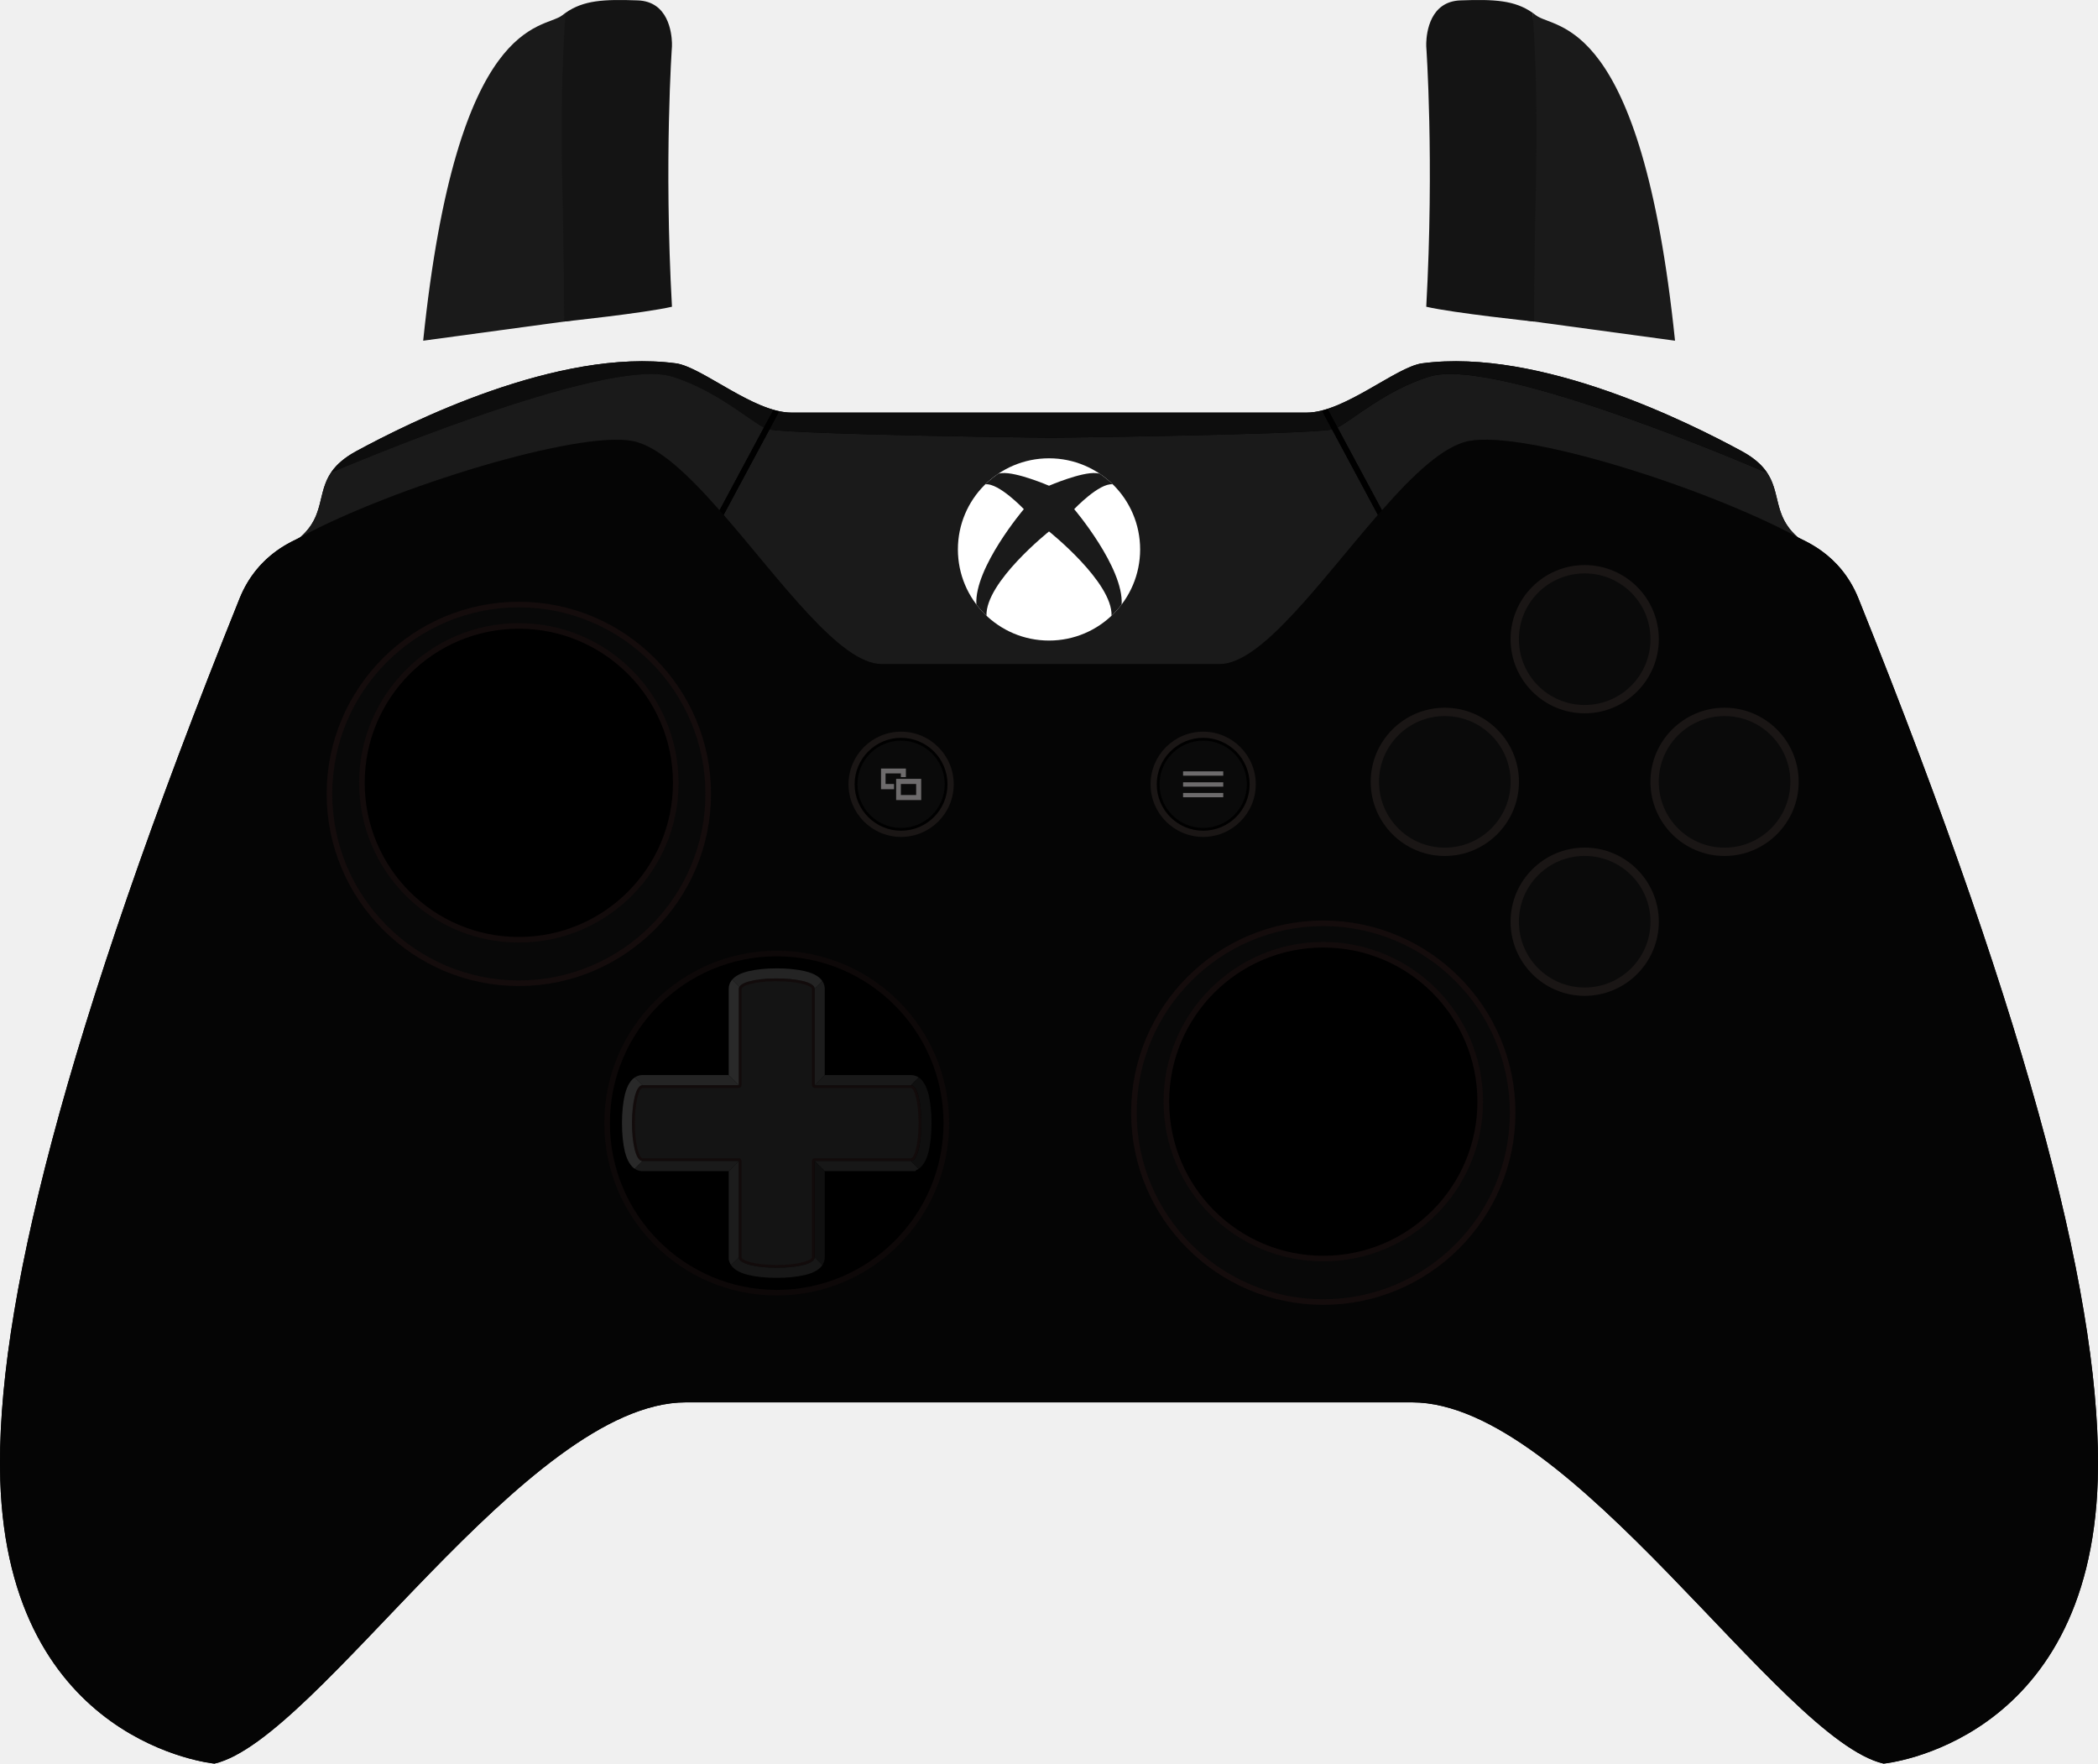
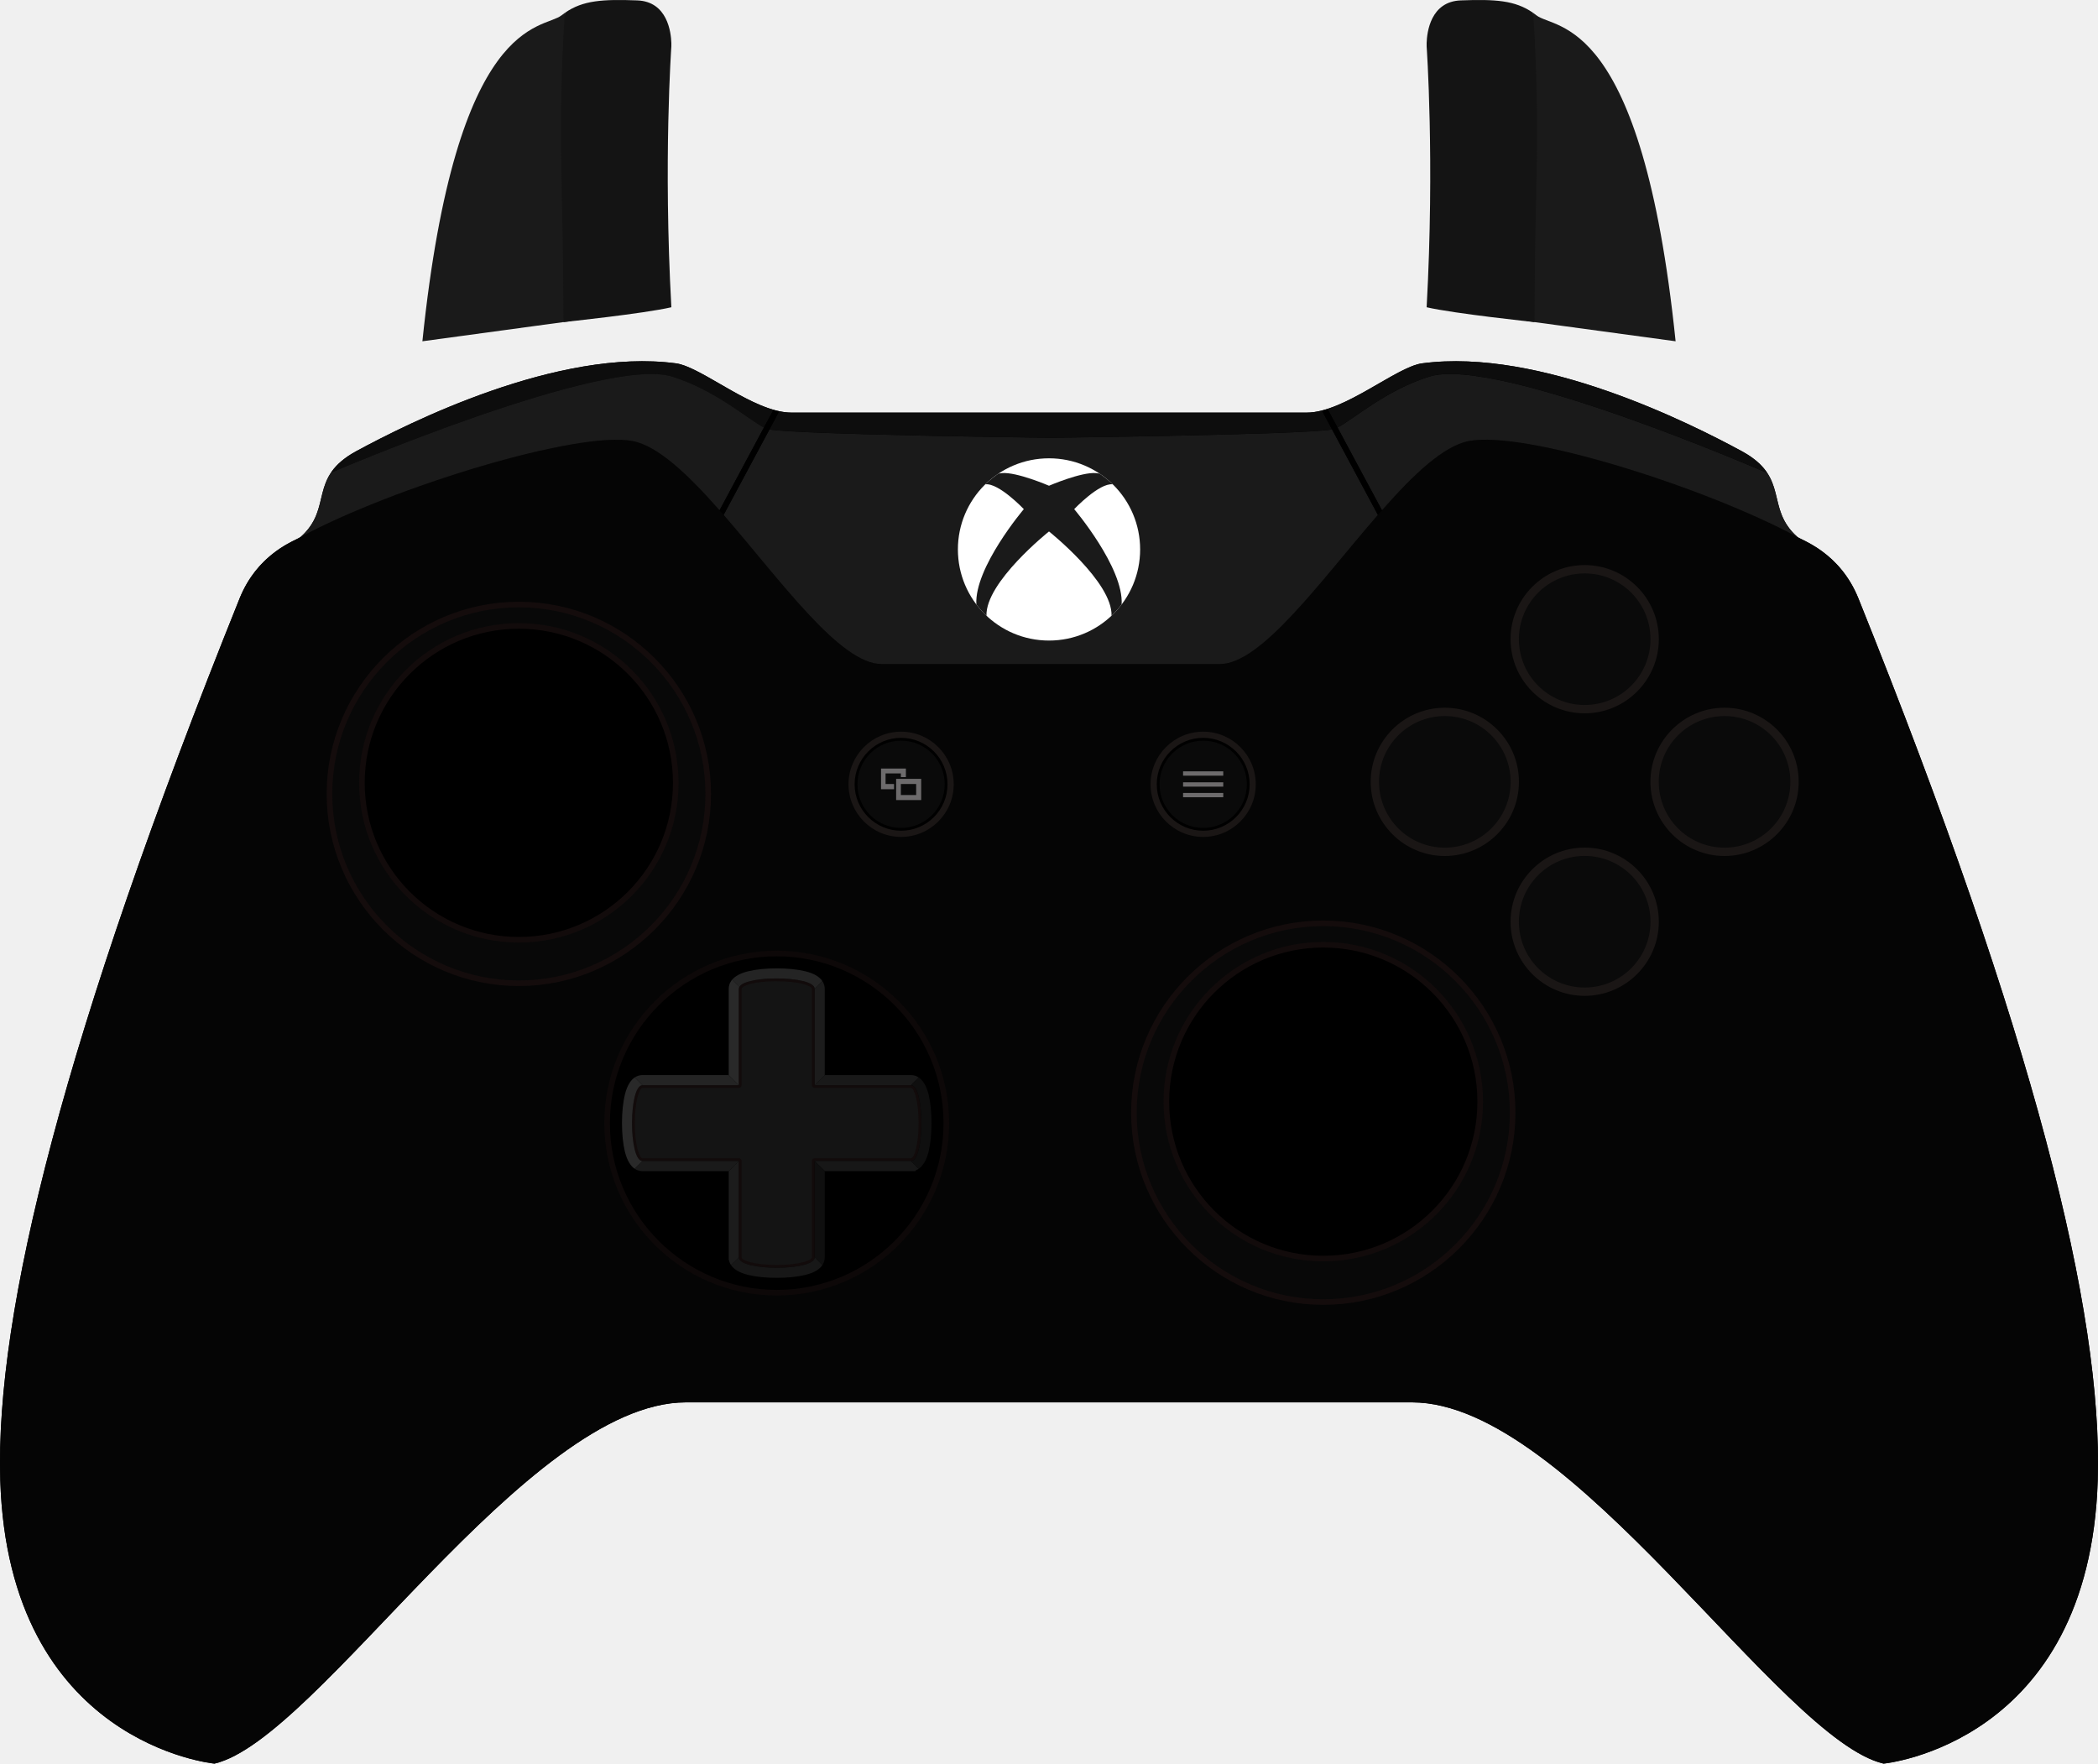
<svg xmlns="http://www.w3.org/2000/svg" width="750" height="630.455" viewBox="0 0 750 630.455">
-   <path d="M664.368 213.96c-6.72-16.682-20.542-20.877-21.818-22.003-11.701-10.336-2.474-21.214-19.946-30.695-18.279-9.914-71.979-36.997-114.22-31.375-9.225 1.235-27.837 17.608-41.214 17.608H282.84c-13.377 0-31.99-16.374-41.215-17.608-42.248-5.622-95.939 21.461-114.22 31.375-17.472 9.481-8.243 20.359-19.941 30.695-1.281 1.125-15.104 5.321-21.823 22.003C22.889 369.983-1.741 469.114.095 529.129c2.891 94.416 76.578 101.326 76.578 101.326 37.033-8.617 111.55-129.135 168.535-129.135h259.594c56.985 0 131.502 120.518 168.538 129.135 0 0 73.678-6.91 76.563-101.326 1.864-60.015-22.81-159.146-85.535-315.169z" />
-   <path fill="none" d="M106.249 192.642c.541-.289.941-.487 1.155-.65-.39.223-.771.423-1.155.65zm536.31-.676c.216.177.756.435 1.527.819-.491-.271-1.017-.542-1.527-.819z" />
-   <path fill="#050505" d="M664.368 213.96c-3.344-8.304-8.445-13.518-12.893-16.797-3.022-2.237-5.733-3.563-7.392-4.378-.772-.384-1.313-.642-1.527-.819-33.563-18.007-97.459-38.153-117.479-34.305-26.01 5.024-65.536 79.714-88.969 79.714H315.123c-23.435 0-62.966-74.69-88.973-79.714-19.583-3.779-85.589 16.456-118.749 34.331-.214.163-.614.362-1.155.65-1.761.849-5.067 2.418-8.698 5.268-4.194 3.308-8.812 8.352-11.911 16.051C22.889 369.983-1.741 469.114.095 529.129c2.891 94.416 76.578 101.326 76.578 101.326 37.033-8.617 111.55-129.135 168.535-129.135h259.594c56.985 0 131.502 120.518 168.538 129.135 0 0 73.678-6.91 76.563-101.326 1.864-60.015-22.81-159.146-85.535-315.169z" />
+   <path d="M664.368 213.96c-6.72-16.682-20.542-20.877-21.818-22.003-11.701-10.336-2.474-21.214-19.946-30.695-18.278-9.914-71.979-36.997-114.22-31.375-9.225 1.235-27.837 17.608-41.214 17.608H282.84c-13.377 0-31.99-16.374-41.215-17.608-42.248-5.622-95.939 21.461-114.22 31.375-17.472 9.481-8.243 20.359-19.941 30.695-1.281 1.125-15.104 5.321-21.823 22.003C22.889 369.983-1.741 469.114.095 529.129c2.891 94.416 76.578 101.326 76.578 101.326 37.033-8.617 111.55-129.135 168.535-129.135h259.594c56.985 0 131.502 120.518 168.538 129.135 0 0 73.678-6.91 76.563-101.326 1.864-60.015-22.81-159.146-85.535-315.169z" />
+   <path fill="none" d="M106.249 192.642c.541-.289.941-.487 1.155-.65-.39.223-.771.423-1.155.65zm536.31-.676c.217.177.757.435 1.527.819-.491-.271-1.017-.542-1.527-.819z" />
+   <path fill="#050505" d="M664.368 213.96c-3.344-8.304-8.445-13.518-12.894-16.797-3.021-2.237-5.732-3.563-7.392-4.378-.772-.384-1.313-.642-1.527-.819-33.563-18.007-97.459-38.153-117.479-34.305-26.01 5.024-65.536 79.714-88.969 79.714H315.123c-23.435 0-62.966-74.69-88.973-79.714-19.583-3.779-85.589 16.456-118.749 34.331-.214.163-.614.362-1.155.65-1.761.849-5.067 2.418-8.698 5.268-4.194 3.308-8.812 8.352-11.911 16.051C22.889 369.983-1.741 469.114.095 529.129c2.891 94.416 76.578 101.326 76.578 101.326 37.033-8.617 111.55-129.135 168.535-129.135h259.594c56.985 0 131.502 120.518 168.538 129.135 0 0 73.678-6.91 76.563-101.326 1.864-60.015-22.81-159.146-85.535-315.169z" />
  <path fill="none" d="M107.464 191.957v1.562m535.086-2.047v.95" />
  <path d="M277.671 462.114c-33.437 0-60.64-27.197-60.64-60.627 0-33.428 27.203-60.623 60.64-60.623 33.428 0 60.624 27.195 60.624 60.623 0 33.43-27.196 60.627-60.624 60.627z" />
  <path fill="#0D0808" d="M277.671 341.865c32.876 0 59.624 26.747 59.624 59.623 0 32.878-26.747 59.627-59.624 59.627-32.885 0-59.64-26.749-59.64-59.627.001-32.878 26.755-59.623 59.64-59.623m0-2c-34.036 0-61.64 27.577-61.64 61.623 0 34.05 27.604 61.627 61.64 61.627 34.037 0 61.624-27.577 61.624-61.627 0-34.046-27.587-61.623-61.624-61.623z" />
-   <path fill="#141414" d="M277.671 452.698c-7.132 0-12.742-1.323-13.049-3.078a1.058 1.058 0 0 1-.014-.148v-34.424a.5.5 0 0 0-.5-.5h-34.42c-1.82 0-3.246-5.735-3.246-13.057s1.426-13.057 3.246-13.057h34.42a.5.5 0 0 0 .5-.5v-34.428c0-.043.007-.093.014-.143l.06-.227c.029-.041.066-.107.082-.134.495-.81 2.105-1.517 4.535-1.991.295-.065.592-.127.889-.183.351-.063.658-.112.958-.136.035-.002.128-.017.162-.025.255-.029.579-.072.907-.111a43.584 43.584 0 0 1 2.041-.19l2.369-.077c.353-.008.701-.014 1.047-.014 7.325 0 13.063 1.418 13.063 3.229l.001 34.427a.5.5 0 0 0 .5.5h34.419c1.809 0 3.226 5.734 3.226 13.058 0 7.32-1.417 13.057-3.226 13.057h-34.419a.5.5 0 0 0-.5.5v34.424a.943.943 0 0 1-.015.152c-.306 1.753-5.917 3.076-13.05 3.076z" />
-   <path fill="#120B0B" d="M277.671 350.781c8.089 0 12.563 1.612 12.563 2.729l.001.044v34.383c0 .551.448 1 1 1h34.419c1.138 0 2.726 4.776 2.726 12.557s-1.588 12.557-2.726 12.557h-34.419a1 1 0 0 0-1 1v34.423c0 .021-.004.046-.006.063-.195 1.117-4.668 2.664-12.558 2.664-7.889 0-12.361-1.547-12.556-2.656-.004-.027-.008-.054-.008-.07V415.05a1 1 0 0 0-1-1h-34.42c-1.146 0-2.746-4.774-2.746-12.556s1.6-12.56 2.747-12.56h34.419a1 1 0 0 0 1-1v-34.422c0-.021.004-.043.004-.043l.002-.011.001-.003c.013-.035.029-.094.04-.135l.036-.055c.153-.25.906-1.113 4.186-1.76.296-.066.594-.128.893-.183l.082-.015c.263-.051.528-.09.795-.115.048 0 .113-.006.188-.02.309-.042.612-.082.919-.119l.024-.002a42.497 42.497 0 0 1 2.007-.187l.117-.008c.19-.008.382-.012.575-.016l.395-.011c.382-.017.765-.03 1.148-.04l.124-.001c.341-.003.685-.007 1.028-.007m0-1a41.99 41.99 0 0 0-1.177.014c-.387.012-.773.025-1.16.041-.327.011-.654.015-.977.028l-.138.007c-.333.022-.665.05-.996.081-.014.001-.027.003-.041.003-.348.032-.691.069-1.027.11h-.002c-.35.041-.699.086-1.048.135-.315.026-.628.07-.938.13l-.074.012c-.301.058-.596.116-.88.181l-.013.002c-2.427.477-4.25 1.216-4.865 2.224a.582.582 0 0 0-.106.165l-.009.018c-.017.061-.03.12-.045.184l-.017.041a1.72 1.72 0 0 0-.033.142c-.011.075-.02.149-.02.216v34.426h-34.42c-4.995 0-4.995 27.113 0 27.113h34.42v34.424c0 .07.007.152.021.234.408 2.329 6.975 3.491 13.542 3.491 6.568 0 13.135-1.162 13.542-3.491.014-.082.021-.165.021-.234v-34.424h34.419c4.967 0 4.967-27.113 0-27.113h-34.419v-34.424h-.001v-.002c.004-2.507-6.792-3.734-13.559-3.734z" />
-   <path fill="#242424" d="M264.108 387.937l-3.602-3.625h-30.817c-.863 0-1.822.227-2.784.847l2.784 2.776c-.001.002 15.454.002 34.419.002z" />
-   <path fill="#292929" d="M229.688 387.937l-2.783-2.777c-1.367.93-2.679 2.738-3.525 6.143-.664 2.746-1.032 6.358-1.032 10.188 0 3.835.368 7.445 1.032 10.191.845 3.402 2.158 5.212 3.525 6.145l2.783-2.774c-4.996-.004-4.996-27.116 0-27.116z" />
-   <path fill="#242424" d="M269.202 350.524l.013-.002c.284-.064.579-.125.88-.183l.074-.012c.33-.063.663-.11.997-.138.333-.045.658-.088.989-.129h.002a34.83 34.83 0 0 1 1.027-.108c.014 0 .027-.002.041-.003.377-.035.755-.064 1.134-.088.323-.016.649-.02.977-.028.387-.019.773-.031 1.16-.041l.125-.002c.35-.008.702-.013 1.052-.013 6.768 0 13.563 1.228 13.563 3.729l2.755-2.771c-.901-1.367-2.713-2.709-6.144-3.524-2.743-.673-6.357-1.036-10.175-1.036-3.846 0-7.459.362-10.18 1.036-2.939.718-4.715 1.796-5.725 2.964l2.57 2.569c.616-1.005 2.438-1.745 4.865-2.22z" />
-   <path fill="#191919" d="M325.655 387.937l2.755-2.777a4.998 4.998 0 0 0-2.755-.848h-30.819l-3.601 3.625h34.42z" />
+   <path fill="#141414" d="M277.671 452.698c-7.132 0-12.742-1.323-13.049-3.078a1.058 1.058 0 0 1-.014-.148v-34.424a.5.5 0 0 0-.5-.5h-34.42c-1.82 0-3.246-5.735-3.246-13.057s1.426-13.057 3.246-13.057h34.42a.5.5 0 0 0 .5-.5v-34.429c0-.043.007-.093.014-.144l.06-.227c.029-.041.066-.107.082-.134.495-.81 2.105-1.517 4.535-1.991.295-.064.592-.127.889-.183.351-.063.658-.112.958-.136a1.76 1.76 0 0 0 .162-.025c.255-.029.579-.072.907-.111a42.27 42.27 0 0 1 2.041-.189l2.369-.077c.353-.009.701-.015 1.047-.015 7.325 0 13.063 1.418 13.063 3.229l.001 34.427a.5.5 0 0 0 .5.5h34.419c1.809 0 3.226 5.734 3.226 13.059 0 7.319-1.417 13.057-3.226 13.057h-34.419a.5.5 0 0 0-.5.5v34.424a.943.943 0 0 1-.015.152c-.306 1.754-5.917 3.077-13.05 3.077z" />
+   <path fill="#120B0B" d="M277.671 350.781c8.089 0 12.563 1.612 12.563 2.729l.001.044v34.383c0 .551.448 1 1 1h34.419c1.138 0 2.726 4.776 2.726 12.558s-1.588 12.557-2.726 12.557h-34.419a1 1 0 0 0-1 1v34.423c0 .021-.004.046-.006.063-.195 1.117-4.668 2.664-12.558 2.664-7.889 0-12.361-1.547-12.556-2.656-.004-.027-.008-.054-.008-.07V415.05a1 1 0 0 0-1-1h-34.42c-1.146 0-2.746-4.773-2.746-12.556s1.6-12.56 2.747-12.56h34.419a1 1 0 0 0 1-1v-34.422c0-.021.004-.044.004-.044l.002-.011.001-.003c.013-.035.029-.095.04-.136l.036-.055c.153-.25.906-1.113 4.186-1.76.296-.066.594-.128.893-.184l.082-.014a7.61 7.61 0 0 1 .795-.115.991.991 0 0 0 .188-.021c.309-.042.612-.082.919-.118l.024-.003c.667-.078 1.337-.14 2.007-.187l.117-.008c.19-.008.382-.013.575-.017l.395-.011c.382-.018.765-.03 1.148-.04l.124-.001c.341.001.685-.003 1.028-.003m0-1c-.392-.001-.785.003-1.177.014-.387.013-.773.024-1.16.041-.327.011-.654.015-.977.028l-.138.007c-.333.022-.665.05-.996.081-.014.001-.027.003-.041.003-.348.032-.691.069-1.027.11h-.002c-.35.041-.699.086-1.048.135-.315.025-.628.07-.938.13l-.074.012c-.301.058-.596.116-.88.181l-.013.002c-2.427.478-4.25 1.217-4.865 2.225a.597.597 0 0 0-.106.165l-.009.019c-.017.061-.03.119-.045.184l-.017.041a1.72 1.72 0 0 0-.033.142c-.011.075-.02.149-.02.216v34.426h-34.42c-4.995 0-4.995 27.113 0 27.113h34.42v34.424c0 .07.007.152.021.234.408 2.329 6.975 3.491 13.542 3.491 6.568 0 13.135-1.162 13.542-3.491.014-.082.021-.165.021-.234v-34.424h34.419c4.967 0 4.967-27.113 0-27.113h-34.419v-34.424h-.001v-.002c.004-2.509-6.792-3.737-13.559-3.736z" />
+   <path fill="#242424" d="M264.108 387.937l-3.602-3.625h-30.817c-.863 0-1.822.228-2.784.848l2.784 2.775c-.001.002 15.454.002 34.419.002z" />
+   <path fill="#292929" d="M229.688 387.937l-2.783-2.776c-1.367.93-2.679 2.737-3.525 6.144-.664 2.745-1.032 6.357-1.032 10.188 0 3.835.368 7.444 1.032 10.19.845 3.402 2.158 5.212 3.525 6.146l2.783-2.774c-4.996-.006-4.996-27.118 0-27.118z" />
+   <path fill="#242424" d="M269.202 350.524l.013-.002c.284-.064.579-.125.88-.184l.074-.012c.33-.063.663-.11.997-.139.333-.045.658-.088.989-.129h.002c.342-.041.684-.076 1.027-.107.014 0 .027-.002.041-.003.377-.035.755-.064 1.134-.089.323-.016.649-.02.977-.027.387-.02.773-.031 1.16-.041l.125-.002c.35-.008.702-.014 1.052-.014 6.768 0 13.563 1.229 13.563 3.729l2.755-2.771c-.901-1.367-2.713-2.709-6.144-3.524-2.743-.673-6.357-1.036-10.175-1.036-3.846 0-7.459.362-10.18 1.036-2.939.718-4.715 1.796-5.725 2.964l2.57 2.569c.616-1.003 2.438-1.743 4.865-2.218z" />
+   <path fill="#191919" d="M325.655 387.937l2.755-2.776a4.99 4.99 0 0 0-2.755-.849h-30.819l-3.601 3.625h34.42z" />
  <path fill="#1C1C1C" d="M291.234 353.51l.001 34.425 3.601-3.625v-30.8a4.979 4.979 0 0 0-.846-2.772l-2.756 2.772z" />
-   <path fill="#292929" d="M264.108 353.509c.002-.121.02-.241.053-.357l.017-.041c.015-.063.028-.123.045-.185l.009-.017a.597.597 0 0 1 .106-.165l-2.57-2.57c-.969 1.121-1.261 2.293-1.261 3.333v30.803l3.602 3.625-.001-34.426z" />
+   <path fill="#292929" d="M264.108 353.509c.002-.121.02-.24.053-.357l.017-.041c.015-.063.028-.122.045-.185l.009-.017a.597.597 0 0 1 .106-.165l-2.57-2.57c-.969 1.121-1.261 2.293-1.261 3.333v30.803l3.602 3.625-.001-34.426z" />
  <path fill="#171717" d="M325.654 415.049h-34.419l3.6 3.62h32.315l.34-.345c.308-.128.617-.303.925-.498l-2.761-2.777z" />
-   <path fill="#0F0F0F" d="M291.235 449.473l2.754 2.771c.624-.945.846-1.92.846-2.771v-30.804l-3.6-3.62v34.424zm40.728-58.173c-.845-3.402-2.181-5.213-3.553-6.143l-2.755 2.777c4.967 0 4.967 27.112 0 27.112l2.76 2.777c1.369-.932 2.705-2.747 3.548-6.147.664-2.746 1.032-6.355 1.032-10.19 0-3.829-.368-7.441-1.032-10.186z" />
-   <path fill="#171717" d="M291.214 449.707c-.407 2.329-6.975 3.491-13.542 3.491s-13.134-1.162-13.542-3.491a1.404 1.404 0 0 1-.021-.234l-2.785 2.771c.929 1.367 2.743 2.702 6.168 3.521 2.721.672 6.333 1.041 10.18 1.041 3.818 0 7.432-.369 10.175-1.041 3.43-.818 5.243-2.155 6.143-3.522l-2.754-2.771a1.698 1.698 0 0 1-.022.235z" />
-   <path fill="#1C1C1C" d="M264.108 449.473v-34.424l-3.602 3.62v31.651l.093.234c.128.545.345 1.119.724 1.689l2.785-2.77z" />
+   <path fill="#0F0F0F" d="M291.235 449.473l2.754 2.771c.624-.945.846-1.92.846-2.771v-30.804l-3.6-3.62v34.424zm40.728-58.173c-.845-3.402-2.181-5.213-3.553-6.143l-2.755 2.777c4.967 0 4.967 27.111 0 27.111l2.76 2.777c1.369-.933 2.705-2.747 3.548-6.147.664-2.746 1.032-6.354 1.032-10.189 0-3.829-.368-7.441-1.032-10.186z" />
+   <path fill="#171717" d="M291.214 449.707c-.407 2.329-6.975 3.491-13.542 3.491s-13.134-1.162-13.542-3.491a1.404 1.404 0 0 1-.021-.234l-2.785 2.771c.929 1.367 2.743 2.702 6.168 3.521 2.721.672 6.333 1.041 10.18 1.041 3.818 0 7.432-.369 10.175-1.041 3.43-.817 5.243-2.154 6.143-3.521l-2.754-2.771a1.683 1.683 0 0 1-.022.234z" />
+   <path fill="#1C1C1C" d="M264.108 449.473v-34.424l-3.602 3.62v31.651l.093.233c.128.545.345 1.119.724 1.689l2.785-2.769z" />
  <path fill="#1A1A1A" d="M229.688 415.049l-2.783 2.774c.961.62 1.92.846 2.783.846h30.818l3.602-3.62h-34.42z" />
  <path fill="#1A1615" d="M448.915 280.366c0 10.397-8.42 18.817-18.789 18.817-10.398 0-18.819-8.42-18.819-18.817 0-10.371 8.421-18.805 18.819-18.805 10.369.001 18.789 8.434 18.789 18.805z" />
-   <path fill="#0A0A0A" stroke="#000" stroke-miterlimit="10" d="M446.228 280.366c0 8.902-7.229 16.103-16.102 16.103-8.902 0-16.103-7.201-16.103-16.103 0-8.896 7.199-16.103 16.103-16.103 8.873.001 16.102 7.208 16.102 16.103z" />
+   <path fill="#0A0A0A" stroke="#000" stroke-miterlimit="10" d="M446.228 280.366c0 8.902-7.229 16.103-16.102 16.103-8.902 0-16.103-7.201-16.103-16.103 0-8.896 7.198-16.103 16.103-16.103 8.873.001 16.102 7.208 16.102 16.103z" />
  <path fill="#6D6B6C" d="M422.931 275.741h14.361v1.552h-14.361v-1.552zm0 3.919h14.361v1.552h-14.361v-1.552zm0 3.809h14.361v1.533h-14.361v-1.533z" />
-   <path fill="#1A1615" d="M340.938 280.366c0 10.397-8.422 18.817-18.818 18.817-10.368 0-18.789-8.42-18.789-18.817 0-10.371 8.42-18.805 18.789-18.805 10.396.001 18.818 8.434 18.818 18.805z" />
+   <path fill="#1A1615" d="M340.938 280.366c0 10.397-8.422 18.817-18.817 18.817-10.368 0-18.789-8.42-18.789-18.817 0-10.371 8.42-18.805 18.789-18.805 10.395.001 18.817 8.434 18.817 18.805z" />
  <path fill="#0A0A0A" stroke="#000" stroke-miterlimit="10" d="M338.221 280.366c0 8.902-7.201 16.103-16.103 16.103-8.872 0-16.104-7.201-16.104-16.103 0-8.896 7.231-16.103 16.104-16.103 8.902.001 16.103 7.208 16.103 16.103z" />
  <g fill="#6D6B6C">
-     <path d="M319.602 280.266h-3.03v-3.785h5.472v1.321h1.8v-3.059h-8.891v7.389h4.649v-1.866z" />
+     <path d="M319.602 280.266h-3.029v-3.785h5.472v1.321h1.8v-3.059h-8.891v7.389h4.648v-1.866z" />
    <path d="M320.353 278.427v7.584h8.96v-7.584h-8.96zm7.16 5.783h-5.47v-3.945h5.47v3.945z" />
  </g>
  <g stroke-width="2" stroke-miterlimit="10">
    <path fill="#080808" stroke="#140C0C" d="M185.468 351.49c-37.328 0-67.695-30.365-67.695-67.688 0-37.323 30.366-67.686 67.695-67.686 37.336 0 67.707 30.363 67.707 67.686 0 37.323-30.37 67.688-67.707 67.688z" />
    <path stroke="#120B0B" d="M241.571 279.865c0 30.977-25.106 56.084-56.103 56.084-30.981 0-56.092-25.107-56.092-56.084 0-31 25.111-56.106 56.092-56.106 30.997 0 56.103 25.106 56.103 56.106z" />
  </g>
  <g stroke-width="2" stroke-miterlimit="10">
    <path fill="#080808" stroke="#140C0C" d="M473.042 465.461c-37.324 0-67.688-30.364-67.688-67.686 0-37.326 30.363-67.706 67.688-67.706 37.322 0 67.707 30.379 67.707 67.706 0 37.323-30.385 67.686-67.707 67.686z" />
    <path stroke="#120B0B" d="M529.151 393.815c0 30.999-25.106 56.104-56.109 56.104-30.975 0-56.083-25.104-56.083-56.104 0-30.979 25.108-56.086 56.083-56.086 31.003 0 56.109 25.107 56.109 56.086z" />
  </g>
-   <path fill="#1A1A1A" d="M375.615 156.499s-88.917-1.067-100.548-2.973l-16.384 30.538c20.238 23.271 41.583 53.312 56.441 53.312H436.11c14.872 0 36.195-30.041 56.463-53.312l-16.383-30.538c-11.63 1.905-100.575 2.973-100.575 2.973z" />
-   <path fill="#0D0D0D" d="M476.191 153.526l-3.64-6.778c-1.854.48-3.651.748-5.384.748h-184.33c-1.392 0-2.818-.189-4.282-.501l-3.49 6.531c11.631 1.905 100.548 2.973 100.548 2.973s88.947-1.068 100.578-2.973z" />
-   <path fill="#1A1A1A" d="M642.55 191.957c-8.979-7.938-5.636-16.16-11.469-23.844.24.326.486.652.698.979-.028-.013-96.527-42.059-120.802-34.478-15.567 4.869-27.24 15.331-32.829 18.224l15.876 29.583c11.169-12.678 21.94-23.005 31.057-24.761 20.02-3.848 83.914 16.298 117.479 34.305-.003-.001-.007-.005-.01-.008z" />
-   <path fill="#0D0D0D" d="M510.979 134.615c24.273-7.582 120.772 34.465 120.802 34.478-.212-.328-.458-.654-.698-.979-.029-.039-.063-.078-.091-.117a10.045 10.045 0 0 0-.428-.536c-.085-.093-.171-.212-.273-.332-.055-.051-.108-.097-.155-.159a1.742 1.742 0 0 0-.281-.301c-.063-.067-.112-.136-.166-.204-.101-.104-.2-.18-.289-.286a1.497 1.497 0 0 0-.199-.199c-.104-.083-.19-.185-.286-.287-.077-.069-.155-.117-.23-.188a1.567 1.567 0 0 0-.304-.279c-.076-.063-.142-.137-.223-.21-.113-.097-.219-.168-.316-.263a14.123 14.123 0 0 0-.267-.219c-.095-.071-.214-.167-.333-.263a1.455 1.455 0 0 0-.266-.195c-.124-.096-.227-.19-.354-.28-.097-.05-.177-.125-.272-.199a7.068 7.068 0 0 0-.381-.258 3.608 3.608 0 0 1-.289-.22c-.143-.082-.29-.165-.409-.262-.106-.071-.212-.142-.299-.192a5.577 5.577 0 0 1-.449-.293c-.108-.055-.209-.104-.297-.171-.182-.111-.351-.22-.53-.303-.097-.056-.167-.112-.256-.167-.277-.151-.559-.302-.833-.467-18.281-9.914-71.979-36.997-114.222-31.375-7.607 1.005-21.634 12.342-33.818 16.281l3.583 6.671c5.586-2.895 17.259-13.357 32.829-18.226zm-269.354-4.728c-42.248-5.622-95.939 21.461-114.22 31.375-.274.164-.557.313-.828.464-.083.054-.157.11-.25.164-.183.083-.351.192-.533.303-.09.066-.188.123-.29.168a7.994 7.994 0 0 1-.452.297c-.084.046-.183.113-.288.182-.133.1-.273.189-.419.268-.082.068-.17.137-.269.206-.134.087-.259.171-.397.27-.091.068-.163.137-.251.19a3.528 3.528 0 0 0-.377.29c-.088.061-.173.106-.244.172a5.237 5.237 0 0 1-.362.287c-.067.059-.147.125-.226.191-.116.105-.224.184-.348.288a3.147 3.147 0 0 0-.193.19c-.118.081-.24.189-.341.299a1.104 1.104 0 0 1-.186.154c-.12.112-.214.226-.326.325a1.294 1.294 0 0 0-.167.155c-.095.119-.209.221-.323.328a2.37 2.37 0 0 0-.125.156 3.144 3.144 0 0 0-.325.348.615.615 0 0 1-.107.121 4.841 4.841 0 0 0-.315.37.938.938 0 0 0-.095.104c-.118.145-.219.266-.315.403a5.159 5.159 0 0 1-.068.087c-.119.138-.216.285-.321.442a.362.362 0 0 1-.036.042c-.124.152-.227.328-.333.473.025-.01 97.688-41.961 121.984-34.379 15.54 4.869 27.223 15.331 32.802 18.224l3.423-6.342c-12.411-3.594-27.031-15.578-34.879-16.615z" />
+   <path fill="#1A1A1A" d="M375.615 156.499s-88.917-1.067-100.548-2.973l-16.384 30.538c20.238 23.271 41.583 53.312 56.441 53.312H436.11c14.872 0 36.194-30.041 56.463-53.312l-16.383-30.538c-11.63 1.905-100.575 2.973-100.575 2.973z" />
+   <path fill="#0D0D0D" d="M476.191 153.526l-3.641-6.778c-1.854.48-3.65.748-5.384.748h-184.33c-1.392 0-2.818-.189-4.282-.501l-3.49 6.531c11.631 1.905 100.548 2.973 100.548 2.973s88.948-1.068 100.579-2.973z" />
+   <path fill="#1A1A1A" d="M642.55 191.957c-8.979-7.938-5.636-16.16-11.469-23.844.24.326.486.652.698.979-.028-.013-96.527-42.059-120.803-34.478-15.566 4.869-27.239 15.331-32.828 18.224l15.876 29.583c11.169-12.678 21.939-23.005 31.057-24.761 20.02-3.848 83.914 16.298 117.479 34.305-.003-.001-.007-.005-.01-.008z" />
+   <path fill="#0D0D0D" d="M510.979 134.615c24.273-7.582 120.772 34.465 120.803 34.478-.212-.328-.458-.654-.698-.979-.029-.039-.063-.078-.091-.117a10.045 10.045 0 0 0-.428-.536c-.086-.093-.172-.212-.273-.332-.055-.051-.108-.097-.155-.159a1.776 1.776 0 0 0-.28-.301c-.063-.067-.112-.136-.166-.204-.102-.104-.2-.18-.289-.286a1.559 1.559 0 0 0-.199-.199c-.104-.083-.19-.185-.286-.287-.077-.069-.155-.117-.23-.188-.088-.106-.19-.2-.304-.279-.076-.063-.142-.137-.223-.21-.113-.097-.219-.168-.316-.263a14.123 14.123 0 0 0-.267-.219c-.095-.071-.214-.167-.333-.263a1.462 1.462 0 0 0-.267-.195c-.124-.096-.227-.19-.354-.28-.097-.05-.177-.125-.272-.199a7.068 7.068 0 0 0-.381-.258 3.608 3.608 0 0 1-.289-.22c-.143-.082-.29-.165-.408-.262a5.662 5.662 0 0 0-.3-.192 5.302 5.302 0 0 1-.448-.293c-.108-.055-.209-.104-.298-.171-.182-.111-.351-.22-.529-.303-.098-.056-.167-.112-.256-.167-.277-.151-.56-.302-.833-.467-18.281-9.914-71.979-36.997-114.223-31.375-7.606 1.005-21.634 12.342-33.817 16.281l3.583 6.671c5.584-2.895 17.257-13.357 32.827-18.226zm-269.354-4.728c-42.248-5.622-95.939 21.461-114.22 31.375-.274.164-.557.313-.828.464-.083.054-.157.11-.25.164-.183.083-.351.192-.533.303-.09.066-.188.123-.29.168a7.994 7.994 0 0 1-.452.297c-.084.046-.183.113-.288.182-.133.1-.273.189-.419.268-.082.068-.17.137-.269.206-.134.087-.259.171-.397.27-.091.068-.163.137-.251.19a3.528 3.528 0 0 0-.377.29c-.088.061-.173.106-.244.172a5.237 5.237 0 0 1-.362.287c-.067.059-.147.125-.226.191-.116.105-.224.184-.348.288a3.46 3.46 0 0 0-.193.19c-.118.081-.24.189-.341.299a1.145 1.145 0 0 1-.186.154c-.12.112-.214.226-.326.325a1.294 1.294 0 0 0-.167.155c-.095.119-.209.221-.323.328a2.37 2.37 0 0 0-.125.156 3.144 3.144 0 0 0-.325.348.615.615 0 0 1-.107.121 4.841 4.841 0 0 0-.315.37.938.938 0 0 0-.095.104c-.118.146-.219.266-.315.403a5.159 5.159 0 0 1-.068.087c-.119.138-.216.285-.321.442a.362.362 0 0 1-.036.042c-.124.152-.227.328-.333.473.025-.01 97.688-41.961 121.984-34.379 15.54 4.869 27.223 15.331 32.802 18.224l3.423-6.342c-12.411-3.594-27.031-15.578-34.879-16.615z" />
  <path fill="#1A1A1A" d="M273.57 153.096l.464.187c-.158-.064-.307-.126-.464-.187zm-.473-.249c-5.579-2.882-17.262-13.358-32.815-18.231-24.208-7.554-121.307 34.092-121.977 34.376-4.971 7.435-2.211 15.331-10.841 22.966-.016.013-.042.023-.06.034 33.159-17.875 99.165-38.11 118.749-34.331 9.123 1.756 19.905 12.083 31.08 24.761l15.851-29.583.013.008z" />
  <path d="M273.097 152.847c.172.088.313.173.473.249-.161-.077-.301-.161-.473-.249z" />
-   <path d="M257.959 183.228c.234.296.466.565.725.835l16.384-30.538 3.49-6.531c-.344-.066-.688-.131-1.038-.226-.335-.092-.673-.19-1.013-.271l-3.423 6.342-15.851 29.583c.235.268.467.535.726.806m220.188-30.389l-3.583-6.671c-.333.093-.666.207-.996.311-.34.089-.68.176-1.017.27l3.64 6.778 16.383 30.538c.23-.27.492-.539.723-.836.232-.27.494-.537.728-.805l-15.878-29.585z" />
+   <path d="M257.959 183.228c.234.296.466.565.725.835l16.384-30.538 3.49-6.531c-.344-.066-.688-.131-1.038-.226-.335-.092-.673-.19-1.013-.271l-3.423 6.342-15.851 29.583c.235.268.467.535.726.806m220.188-30.389l-3.583-6.671c-.333.093-.666.207-.996.311-.34.089-.681.176-1.018.27l3.641 6.778 16.383 30.538c.229-.27.492-.539.723-.836.232-.27.494-.537.729-.805l-15.879-29.585z" />
  <path fill="#1A1A1A" d="M356.946 169.294l-.003.002.003-.002z" />
  <path fill="#FFF" d="M407.579 196.412c0 17.993-14.58 32.577-32.574 32.577-17.995 0-32.574-14.584-32.574-32.577 0-17.983 14.579-32.575 32.574-32.575 17.994 0 32.574 14.592 32.574 32.575z" />
-   <path fill="#1A1A1A" d="M384.006 182.009s8.934-9.444 13.771-8.876l-.008-.006a36.354 36.354 0 0 0-2.262-2.018.04.04 0 0 1-.021-.012 19.634 19.634 0 0 0-1.183-.909c-.023-.019-.05-.036-.062-.054-.386-.278-.771-.549-1.173-.835l-.004-.003c-.381-.06-.776-.125-1.188-.166-5.25-.494-16.869 4.511-16.869 4.511s-11.62-5.005-16.869-4.511c-.413.041-.81.105-1.188.166l-.003.002c-.407.29-.795.563-1.181.843a.275.275 0 0 1-.056.046c-.407.291-.803.596-1.188.916l-.018.007a35.958 35.958 0 0 0-2.269 2.023v.001c4.836-.567 13.768 8.877 13.768 8.877s-17.731 20.884-16.965 34.084c1.1 1.435 2.31 2.78 3.618 4.026-.44-11.992 22.349-30.134 22.349-30.134s22.789 18.14 22.351 30.134a34.161 34.161 0 0 0 3.575-3.98.587.587 0 0 0 .041-.046c.766-13.202-16.966-34.086-16.966-34.086zM549.08 5.466a23.553 23.553 0 0 0-1.211-.899l-2.347 109.995 53.271 7.234C586.729 4.974 555.822 10.762 549.08 5.466z" />
-   <path fill="#141414" d="M522.043.142c-10.823.403-12.063 11.439-12.182 15.19v1.227s2.898 40.716 0 93.094c9.926 2.289 38.535 5.298 38.535 5.298s.033-20.914.685-50.596c.802-37.501-1.211-59.788-1.211-59.788C541.453.091 534.302-.307 522.043.142z" />
-   <path fill="#1A1A1A" d="M200.996 5.466c.401-.319.805-.618 1.211-.899l2.322 109.995-53.248 7.234C163.348 4.974 194.24 10.762 200.996 5.466z" />
-   <path fill="#141414" d="M228.022.142c10.833.403 12.069 11.439 12.193 15.19v1.227s-2.901 40.716 0 93.094c-9.926 2.289-38.539 5.298-38.539 5.298s-.051-20.914-.68-50.596c-.811-37.501 1.211-59.788 1.211-59.788C208.624.091 215.773-.307 228.022.142z" />
+   <path fill="#1A1A1A" d="M384.006 182.009s8.935-9.444 13.771-8.876l-.009-.006a36.07 36.07 0 0 0-2.262-2.018.035.035 0 0 1-.021-.012 19.343 19.343 0 0 0-1.184-.909c-.022-.019-.05-.036-.062-.054-.386-.278-.771-.549-1.173-.835l-.004-.003c-.382-.06-.776-.125-1.188-.166-5.25-.494-16.869 4.511-16.869 4.511s-11.62-5.005-16.869-4.511c-.413.041-.81.105-1.188.166l-.003.002c-.407.29-.795.563-1.182.843a.25.25 0 0 1-.056.046c-.407.291-.803.596-1.188.916l-.019.007a36.239 36.239 0 0 0-2.269 2.023v.001c4.836-.567 13.768 8.877 13.768 8.877s-17.73 20.884-16.965 34.084a34.72 34.72 0 0 0 3.618 4.026c-.44-11.992 22.349-30.134 22.349-30.134s22.789 18.14 22.352 30.134a34.063 34.063 0 0 0 3.574-3.98.587.587 0 0 0 .041-.046c.77-13.202-16.962-34.086-16.962-34.086zM549.249 5.475a24.041 24.041 0 0 0-1.212-.9l-2.349 110.179L599 122C586.926 4.982 555.996 10.78 549.249 5.475z" />
+   <path fill="#141414" d="M522.191.142C511.359.546 510.119 11.601 510 15.358v1.229s2.899 40.784 0 93.25c9.934 2.293 38.564 5.307 38.564 5.307s.032-20.949.686-50.681c.803-37.564-1.212-59.888-1.212-59.888C541.616.091 534.459-.308 522.191.142z" />
+   <path fill="#1A1A1A" d="M200.752 5.475c.401-.319.805-.619 1.212-.9l2.323 110.179L151 122C163.076 4.982 193.991 10.78 200.752 5.475z" />
+   <path fill="#141414" d="M227.798.142C238.639.546 239.876 11.601 240 15.358v1.229s-2.903 40.784 0 93.25c-9.933 2.293-38.568 5.307-38.568 5.307s-.051-20.949-.68-50.681c-.812-37.564 1.212-59.888 1.212-59.888C208.386.091 215.54-.308 227.798.142z" />
  <path fill="#0A0A0A" d="M566.491 354.511c-13.786 0-25.002-11.221-25.002-25.013 0-13.791 11.216-25.009 25.002-25.009 13.796 0 25.02 11.218 25.02 25.009s-11.224 25.013-25.02 25.013z" />
-   <path fill="#1A1615" d="M566.491 305.978c13.004 0 23.531 10.526 23.531 23.521 0 12.996-10.527 23.524-23.531 23.524-12.985 0-23.515-10.527-23.515-23.524.001-12.995 10.53-23.521 23.515-23.521m0-2.978C551.884 303 540 314.888 540 329.498 540 344.11 551.885 356 566.491 356 581.108 356 593 344.11 593 329.498c0-14.61-11.892-26.498-26.509-26.498z" />
+   <path fill="#1A1615" d="M566.491 305.978c13.004 0 23.531 10.526 23.531 23.521 0 12.996-10.527 23.523-23.531 23.523-12.985 0-23.516-10.526-23.516-23.523.002-12.995 10.531-23.521 23.516-23.521m0-2.978C551.884 303 540 314.888 540 329.498 540 344.11 551.885 356 566.491 356 581.108 356 593 344.11 593 329.498c0-14.61-11.892-26.498-26.509-26.498z" />
  <path fill="#0A0A0A" d="M566.491 253.51c-13.786 0-25.002-11.224-25.002-25.021 0-13.786 11.216-25.001 25.002-25.001 13.796 0 25.02 11.216 25.02 25.001 0 13.798-11.224 25.021-25.02 25.021z" />
-   <path fill="#1A1615" d="M566.491 204.978c13.004 0 23.531 10.527 23.531 23.513 0 13.004-10.527 23.532-23.531 23.532-12.985 0-23.515-10.528-23.515-23.532.001-12.986 10.53-23.513 23.515-23.513m0-2.978C551.884 202 540 213.884 540 228.49c0 14.616 11.885 26.51 26.491 26.51C581.108 255 593 243.106 593 228.49c0-14.607-11.892-26.49-26.509-26.49z" />
-   <path fill="#0A0A0A" d="M516.486 304.511c-13.784 0-24.997-11.224-24.997-25.019 0-13.788 11.213-25.005 24.997-25.005 13.799 0 25.023 11.218 25.023 25.005.002 13.796-11.224 25.019-25.023 25.019z" />
-   <path fill="#1A1615" d="M516.486 255.978c13.009 0 23.536 10.527 23.536 23.516 0 13.002-10.526 23.529-23.536 23.529-12.98 0-23.51-10.527-23.51-23.529.003-12.989 10.53-23.516 23.51-23.516m0-2.978C501.882 253 490 264.885 490 279.493 490 294.108 501.882 306 516.486 306c14.62 0 26.514-11.892 26.514-26.507C543 264.885 531.105 253 516.486 253z" />
+   <path fill="#1A1615" d="M566.491 204.978c13.004 0 23.531 10.527 23.531 23.513 0 13.004-10.527 23.532-23.531 23.532-12.985 0-23.516-10.528-23.516-23.532.002-12.986 10.531-23.513 23.516-23.513m0-2.978C551.884 202 540 213.884 540 228.49c0 14.616 11.885 26.51 26.491 26.51C581.108 255 593 243.106 593 228.49c0-14.607-11.892-26.49-26.509-26.49z" />
+   <path fill="#0A0A0A" d="M516.486 304.511c-13.784 0-24.997-11.224-24.997-25.019 0-13.788 11.213-25.005 24.997-25.005 13.799 0 25.022 11.218 25.022 25.005.003 13.796-11.223 25.019-25.022 25.019z" />
+   <path fill="#1A1615" d="M516.486 255.978c13.009 0 23.536 10.527 23.536 23.516 0 13.002-10.526 23.529-23.536 23.529-12.98 0-23.511-10.527-23.511-23.529.004-12.989 10.531-23.516 23.511-23.516m0-2.978C501.882 253 490 264.885 490 279.493 490 294.108 501.882 306 516.486 306c14.62 0 26.514-11.892 26.514-26.507C543 264.885 531.105 253 516.486 253z" />
  <path fill="#0A0A0A" d="M616.493 304.511c-13.787 0-25.004-11.224-25.004-25.018 0-13.789 11.217-25.004 25.004-25.004 13.795 0 25.018 11.217 25.018 25.004 0 13.795-11.223 25.018-25.018 25.018z" />
-   <path fill="#1A1615" d="M616.493 255.978c13 0 23.528 10.527 23.528 23.517 0 13.002-10.528 23.528-23.528 23.528-12.988 0-23.517-10.526-23.517-23.528.001-12.99 10.529-23.517 23.517-23.517m0-2.978C601.885 253 590 264.885 590 279.493 590 294.108 601.885 306 616.493 306 631.109 306 643 294.108 643 279.493 643 264.885 631.109 253 616.493 253z" />
+   <path fill="#1A1615" d="M616.493 255.978c13 0 23.528 10.527 23.528 23.517 0 13.002-10.528 23.528-23.528 23.528-12.988 0-23.518-10.526-23.518-23.528.002-12.99 10.53-23.517 23.518-23.517m0-2.978C601.885 253 590 264.885 590 279.493 590 294.108 601.885 306 616.493 306 631.109 306 643 294.108 643 279.493 643 264.885 631.109 253 616.493 253z" />
</svg>
